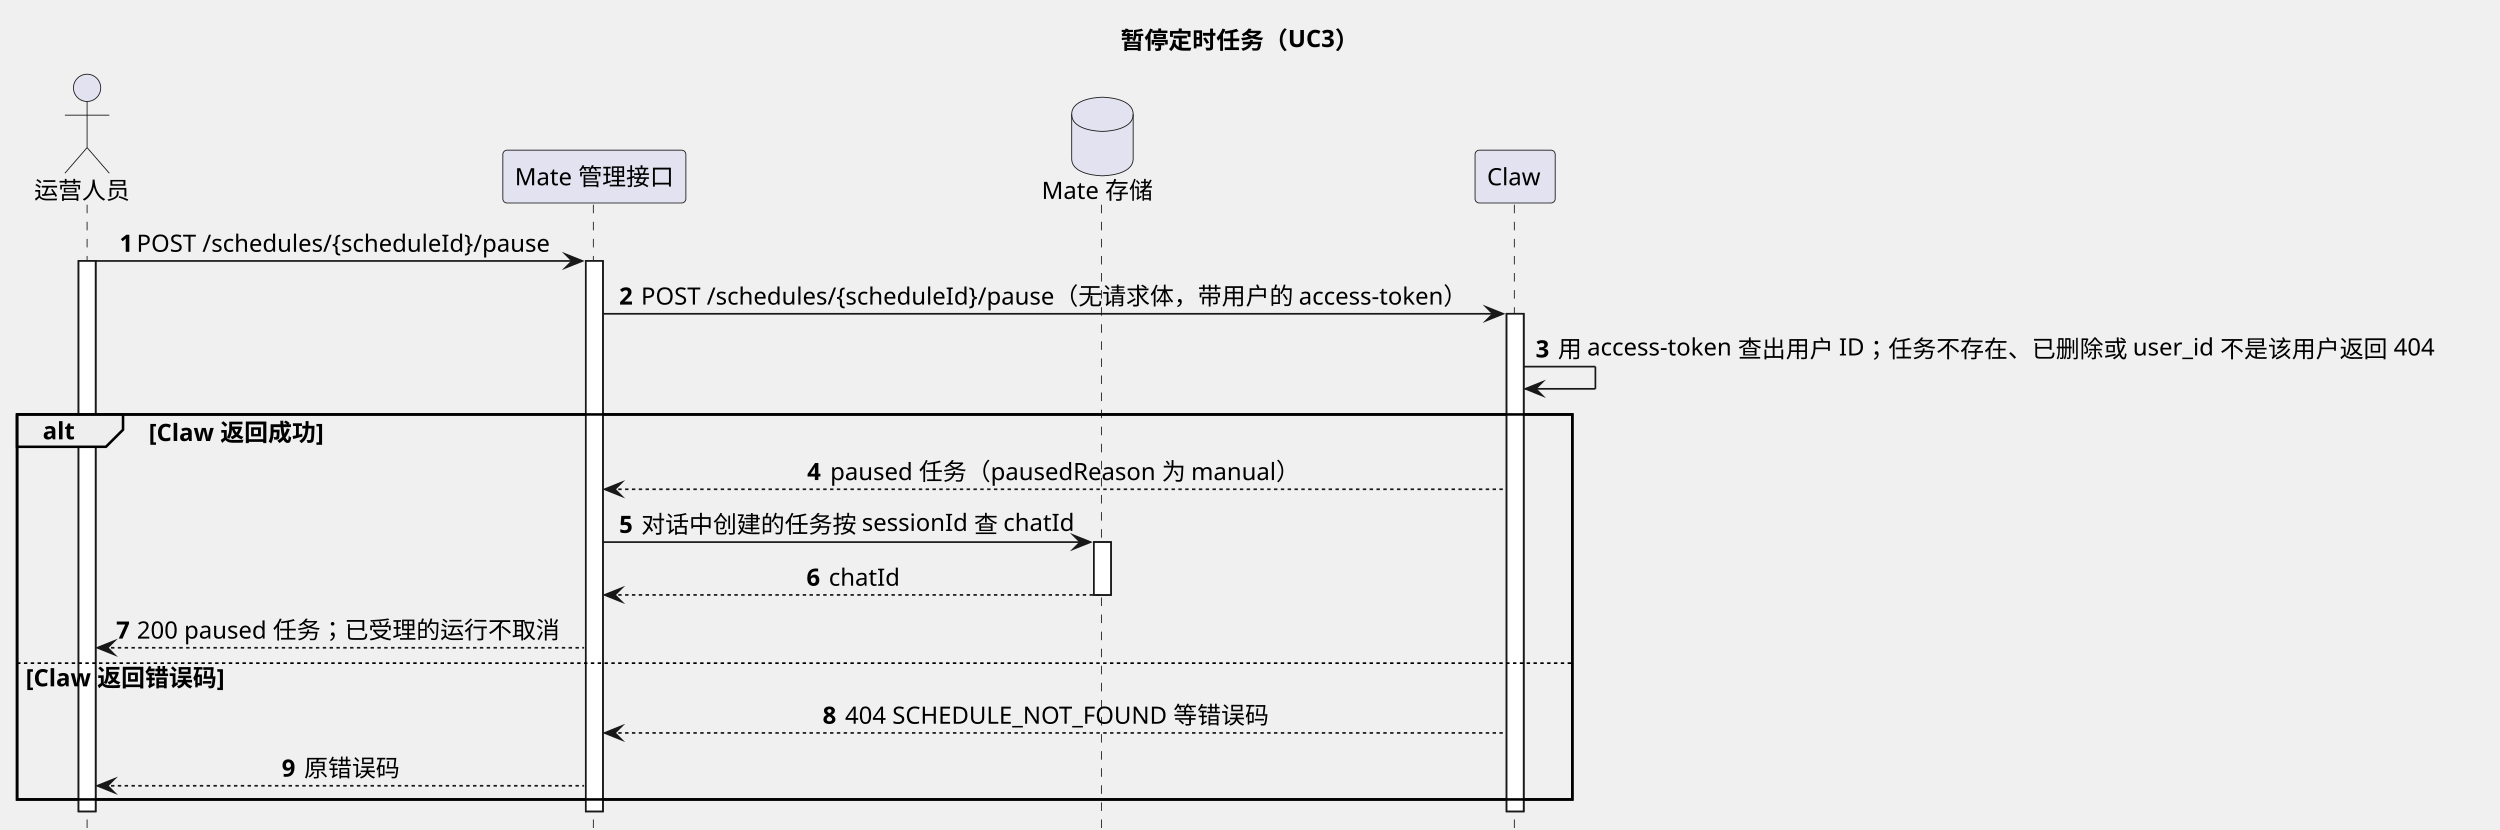
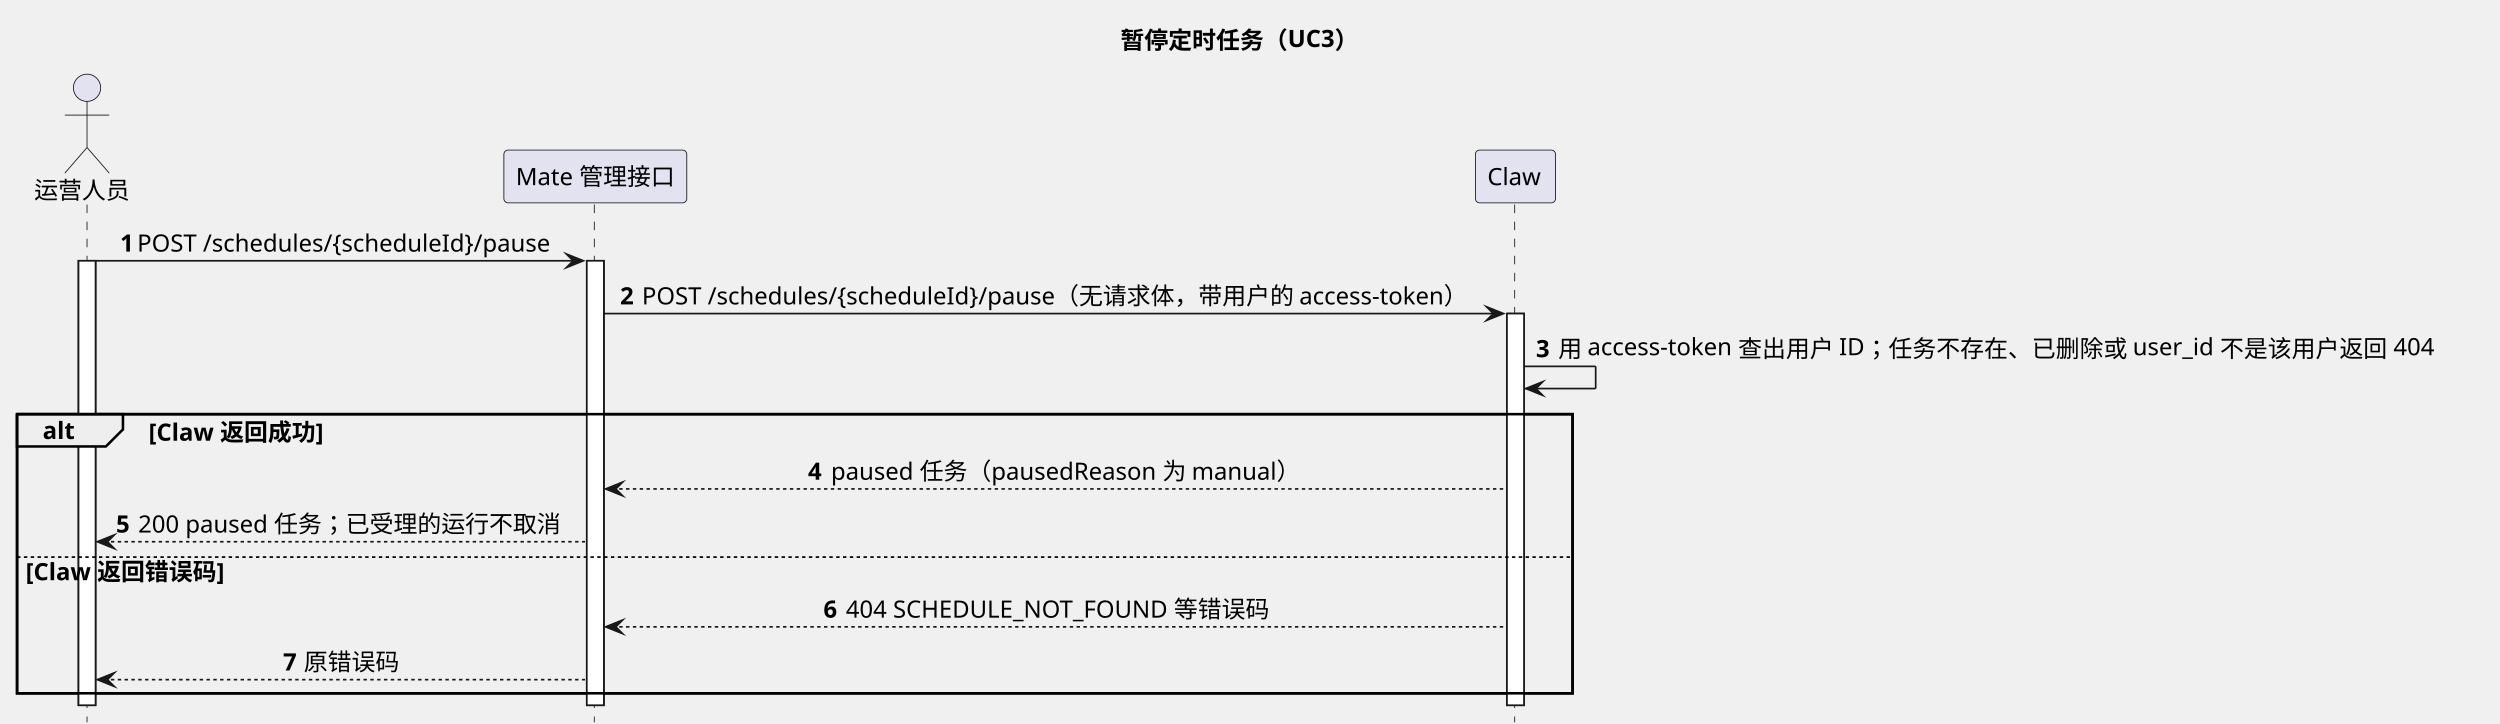
- <svg xmlns="http://www.w3.org/2000/svg" contentStyleType="text/css" data-diagram-type="SEQUENCE" height="486px" preserveAspectRatio="none" style="width:1464px;height:486px;background:#FFFFFF;" version="1.1" viewBox="0 0 1464 486" width="1464px" zoomAndPan="magnify">
+ <svg xmlns="http://www.w3.org/2000/svg" contentStyleType="text/css" data-diagram-type="SEQUENCE" height="424px" preserveAspectRatio="none" style="width:1465px;height:424px;background:#FFFFFF;" version="1.1" viewBox="0 0 1465 424" width="1465px" zoomAndPan="magnify">
  <defs />
  <g>
-     <g class="title" data-source-line="363">
-       <text fill="#000000" font-family="sans-serif" font-size="14" font-weight="700" lengthAdjust="spacing" textLength="145.141" x="656.173" y="28.562">暂停定时任务（UC3）</text>
+     <g class="title" data-source-line="345">
+       <text fill="#000000" font-family="sans-serif" font-size="14" font-weight="700" lengthAdjust="spacing" textLength="145.141" x="656.576" y="28.562">暂停定时任务（UC3）</text>
    </g>
    <g>
-       <rect fill="#FFFFFF" height="322.334" style="stroke:#181818;stroke-width:1;" width="10" x="46" y="152.818" />
+       <rect fill="#FFFFFF" height="260.455" style="stroke:#181818;stroke-width:1;" width="10" x="46" y="152.818" />
    </g>
    <g>
-       <rect fill="#FFFFFF" height="322.334" style="stroke:#181818;stroke-width:1;" width="10" x="343.055" y="152.818" />
+       <rect fill="#FFFFFF" height="260.455" style="stroke:#181818;stroke-width:1;" width="10" x="343.861" y="152.818" />
    </g>
    <g>
-       <rect fill="#FFFFFF" height="30.939" style="stroke:#181818;stroke-width:1;" width="10" x="640.585" y="317.455" />
+       <rect fill="#FFFFFF" height="229.516" style="stroke:#181818;stroke-width:1;" width="10" x="883.069" y="183.758" />
    </g>
-     <g>
-       <rect fill="#FFFFFF" height="291.394" style="stroke:#181818;stroke-width:1;" width="10" x="882.263" y="183.758" />
-     </g>
-     <rect fill="none" height="225.455" style="stroke:#000000;stroke-width:1.5;" width="910.731" x="10" y="242.697" />
-     <g class="participant-lifeline" data-entity-uid="part1" data-qualified-name="Operator" data-source-line="368" id="part1-lifeline">
+     <rect fill="none" height="163.576" style="stroke:#000000;stroke-width:1.5;" width="911.537" x="10" y="242.697" />
+     <g class="participant-lifeline" data-entity-uid="part1" data-qualified-name="Operator" data-source-line="350" id="part1-lifeline">
      <g>
-         <rect fill="#000000" fill-opacity="0" height="365.273" width="8" x="47" y="119.879" />
-         <line style="stroke:#181818;stroke-width:0.5;stroke-dasharray:5,5;" x1="51" x2="51" y1="119.879" y2="485.152" />
+         <rect fill="#000000" fill-opacity="0" height="303.394" width="8" x="47" y="119.879" />
+         <line style="stroke:#181818;stroke-width:0.5;stroke-dasharray:5,5;" x1="51" x2="51" y1="119.879" y2="423.273" />
      </g>
    </g>
-     <g class="participant-lifeline" data-entity-uid="part2" data-qualified-name="Mate" data-source-line="369" id="part2-lifeline">
+     <g class="participant-lifeline" data-entity-uid="part2" data-qualified-name="Mate" data-source-line="351" id="part2-lifeline">
      <g>
-         <rect fill="#000000" fill-opacity="0" height="365.273" width="8" x="344.055" y="119.879" />
-         <line style="stroke:#181818;stroke-width:0.5;stroke-dasharray:5,5;" x1="347.461" x2="347.461" y1="119.879" y2="485.152" />
+         <rect fill="#000000" fill-opacity="0" height="303.394" width="8" x="344.861" y="119.879" />
+         <line style="stroke:#181818;stroke-width:0.5;stroke-dasharray:5,5;" x1="348.268" x2="348.268" y1="119.879" y2="423.273" />
      </g>
    </g>
-     <g class="participant-lifeline" data-entity-uid="part3" data-qualified-name="MateStore" data-source-line="370" id="part3-lifeline">
+     <g class="participant-lifeline" data-entity-uid="part3" data-qualified-name="Claw" data-source-line="352" id="part3-lifeline">
      <g>
-         <rect fill="#000000" fill-opacity="0" height="365.273" width="8" x="641.585" y="119.879" />
-         <line style="stroke:#181818;stroke-width:0.5;stroke-dasharray:5,5;" x1="644.991" x2="644.991" y1="119.879" y2="485.152" />
+         <rect fill="#000000" fill-opacity="0" height="303.394" width="8" x="884.069" y="119.879" />
+         <line style="stroke:#181818;stroke-width:0.5;stroke-dasharray:5,5;" x1="887.602" x2="887.602" y1="119.879" y2="423.273" />
      </g>
    </g>
-     <g class="participant-lifeline" data-entity-uid="part4" data-qualified-name="Claw" data-source-line="371" id="part4-lifeline">
-       <g>
-         <rect fill="#000000" fill-opacity="0" height="365.273" width="8" x="883.263" y="119.879" />
-         <line style="stroke:#181818;stroke-width:0.5;stroke-dasharray:5,5;" x1="886.795" x2="886.795" y1="119.879" y2="485.152" />
-       </g>
-     </g>
-     <g class="participant participant-head" data-entity-uid="part1" data-qualified-name="Operator" data-source-line="368" id="part1-head">
+     <g class="participant participant-head" data-entity-uid="part1" data-qualified-name="Operator" data-source-line="350" id="part1-head">
      <text fill="#000000" font-family="sans-serif" font-size="14" lengthAdjust="spacing" textLength="56" x="20" y="116.502">运营人员</text>
      <ellipse cx="51" cy="51.44" fill="#E2E2F0" rx="8" ry="8" style="stroke:#181818;stroke-width:0.5;" />
      <path d="M51,59.44 L51,86.439 M38,67.439 L64,67.439 M51,86.439 L38,101.439 M51,86.439 L64,101.439" fill="none" style="stroke:#181818;stroke-width:0.5;" />
    </g>
-     <g class="participant participant-head" data-entity-uid="part2" data-qualified-name="Mate" data-source-line="369" id="part2-head">
-       <rect fill="#E2E2F0" height="30.939" rx="2.5" ry="2.5" style="stroke:#181818;stroke-width:0.5;" width="107.188" x="294.461" y="87.939" />
-       <text fill="#000000" font-family="sans-serif" font-size="14" lengthAdjust="spacing" textLength="93.188" x="301.461" y="108.502">Mate 管理接口</text>
+     <g class="participant participant-head" data-entity-uid="part2" data-qualified-name="Mate" data-source-line="351" id="part2-head">
+       <rect fill="#E2E2F0" height="30.939" rx="2.5" ry="2.5" style="stroke:#181818;stroke-width:0.5;" width="107.188" x="295.268" y="87.939" />
+       <text fill="#000000" font-family="sans-serif" font-size="14" lengthAdjust="spacing" textLength="93.188" x="302.268" y="108.502">Mate 管理接口</text>
    </g>
-     <g class="participant participant-head" data-entity-uid="part3" data-qualified-name="MateStore" data-source-line="370" id="part3-head">
-       <text fill="#000000" font-family="sans-serif" font-size="14" lengthAdjust="spacing" textLength="65.188" x="609.991" y="116.502">Mate 存储</text>
-       <path d="M627.585,66.939 C627.585,56.94 645.585,56.94 645.585,56.94 C645.585,56.94 663.585,56.94 663.585,66.939 L663.585,92.939 C663.585,102.939 645.585,102.939 645.585,102.939 C645.585,102.939 627.585,102.939 627.585,92.939 L627.585,66.939" fill="#E2E2F0" style="stroke:#181818;stroke-width:0.5;" />
-       <path d="M627.585,66.939 C627.585,76.939 645.585,76.939 645.585,76.939 C645.585,76.939 663.585,76.939 663.585,66.939" fill="none" style="stroke:#181818;stroke-width:0.5;" />
-     </g>
-     <g class="participant participant-head" data-entity-uid="part4" data-qualified-name="Claw" data-source-line="371" id="part4-head">
-       <rect fill="#E2E2F0" height="30.939" rx="2.5" ry="2.5" style="stroke:#181818;stroke-width:0.5;" width="46.935" x="863.795" y="87.939" />
-       <text fill="#000000" font-family="sans-serif" font-size="14" lengthAdjust="spacing" textLength="32.935" x="870.795" y="108.502">Claw</text>
+     <g class="participant participant-head" data-entity-uid="part3" data-qualified-name="Claw" data-source-line="352" id="part3-head">
+       <rect fill="#E2E2F0" height="30.939" rx="2.5" ry="2.5" style="stroke:#181818;stroke-width:0.5;" width="46.935" x="864.602" y="87.939" />
+       <text fill="#000000" font-family="sans-serif" font-size="14" lengthAdjust="spacing" textLength="32.935" x="871.602" y="108.502">Claw</text>
    </g>
    <g>
-       <rect fill="#FFFFFF" height="322.334" style="stroke:#181818;stroke-width:1;" width="10" x="46" y="152.818" />
+       <rect fill="#FFFFFF" height="260.455" style="stroke:#181818;stroke-width:1;" width="10" x="46" y="152.818" />
    </g>
    <g>
-       <rect fill="#FFFFFF" height="322.334" style="stroke:#181818;stroke-width:1;" width="10" x="343.055" y="152.818" />
+       <rect fill="#FFFFFF" height="260.455" style="stroke:#181818;stroke-width:1;" width="10" x="343.861" y="152.818" />
    </g>
    <g>
-       <rect fill="#FFFFFF" height="30.939" style="stroke:#181818;stroke-width:1;" width="10" x="640.585" y="317.455" />
+       <rect fill="#FFFFFF" height="229.516" style="stroke:#181818;stroke-width:1;" width="10" x="883.069" y="183.758" />
    </g>
-     <g>
-       <rect fill="#FFFFFF" height="291.394" style="stroke:#181818;stroke-width:1;" width="10" x="882.263" y="183.758" />
+     <g class="message" data-entity-1="part1" data-entity-2="part2" data-source-line="354" id="msg1">
+       <polygon fill="#181818" points="331.861,148.818,341.861,152.818,331.861,156.818,335.861,152.818" style="stroke:#181818;stroke-width:1;stroke-linejoin:miter;stroke-miterlimit:10;" />
+       <line style="stroke:#181818;stroke-width:1;" x1="56" x2="337.861" y1="152.818" y2="152.818" />
+       <text fill="#000000" font-family="sans-serif" font-size="14" font-weight="700" lengthAdjust="spacing" textLength="6.036" x="70.352" y="147.441">1</text>
+       <text fill="#000000" font-family="sans-serif" font-size="14" lengthAdjust="spacing" textLength="249.122" x="80.388" y="147.441">POST /schedules/{scheduleId}/pause</text>
    </g>
-     <g class="message" data-entity-1="part1" data-entity-2="part2" data-source-line="373" id="msg1">
-       <polygon fill="#181818" points="331.055,148.818,341.055,152.818,331.055,156.818,335.055,152.818" style="stroke:#181818;stroke-width:1;stroke-linejoin:miter;stroke-miterlimit:10;" />
-       <line style="stroke:#181818;stroke-width:1;" x1="56" x2="337.055" y1="152.818" y2="152.818" />
-       <text fill="#000000" font-family="sans-serif" font-size="14" font-weight="700" lengthAdjust="spacing" textLength="6.036" x="69.948" y="147.441">1</text>
-       <text fill="#000000" font-family="sans-serif" font-size="14" lengthAdjust="spacing" textLength="249.122" x="79.984" y="147.441">POST /schedules/{scheduleId}/pause</text>
+     <g class="message" data-entity-1="part2" data-entity-2="part3" data-source-line="356" id="msg2">
+       <polygon fill="#181818" points="871.069,179.758,881.069,183.758,871.069,187.758,875.069,183.758" style="stroke:#181818;stroke-width:1;stroke-linejoin:miter;stroke-miterlimit:10;" />
+       <line style="stroke:#181818;stroke-width:1;" x1="353.861" x2="877.069" y1="183.758" y2="183.758" />
+       <text fill="#000000" font-family="sans-serif" font-size="14" font-weight="700" lengthAdjust="spacing" textLength="8.818" x="363.361" y="178.381">2</text>
+       <text fill="#000000" font-family="sans-serif" font-size="14" lengthAdjust="spacing" textLength="497.39" x="376.18" y="178.381">POST /schedules/{scheduleId}/pause（无请求体，带用户的 access-token）</text>
    </g>
-     <g class="message" data-entity-1="part2" data-entity-2="part4" data-source-line="375" id="msg2">
-       <polygon fill="#181818" points="870.263,179.758,880.263,183.758,870.263,187.758,874.263,183.758" style="stroke:#181818;stroke-width:1;stroke-linejoin:miter;stroke-miterlimit:10;" />
-       <line style="stroke:#181818;stroke-width:1;" x1="353.055" x2="876.263" y1="183.758" y2="183.758" />
-       <text fill="#000000" font-family="sans-serif" font-size="14" font-weight="700" lengthAdjust="spacing" textLength="8.818" x="362.555" y="178.381">2</text>
-       <text fill="#000000" font-family="sans-serif" font-size="14" lengthAdjust="spacing" textLength="497.39" x="375.373" y="178.381">POST /schedules/{scheduleId}/pause（无请求体，带用户的 access-token）</text>
-     </g>
-     <g class="message" data-entity-1="part4" data-entity-2="part4" data-source-line="376" id="msg3">
-       <line style="stroke:#181818;stroke-width:1;" x1="892.263" x2="934.263" y1="214.697" y2="214.697" />
-       <line style="stroke:#181818;stroke-width:1;" x1="934.263" x2="934.263" y1="214.697" y2="227.697" />
-       <line style="stroke:#181818;stroke-width:1;" x1="893.263" x2="934.263" y1="227.697" y2="227.697" />
-       <polygon fill="#181818" points="903.263,223.697,893.263,227.697,903.263,231.697,899.263,227.697" style="stroke:#181818;stroke-width:1;stroke-linejoin:miter;stroke-miterlimit:10;" />
-       <text fill="#000000" font-family="sans-serif" font-size="14" font-weight="700" lengthAdjust="spacing" textLength="9.037" x="899.263" y="209.32">3</text>
-       <text fill="#000000" font-family="sans-serif" font-size="14" lengthAdjust="spacing" textLength="524.187" x="912.3" y="209.32">用 access-token 查出用户 ID；任务不存在、已删除或 user_id 不是该用户返回 404</text>
+     <g class="message" data-entity-1="part3" data-entity-2="part3" data-source-line="357" id="msg3">
+       <line style="stroke:#181818;stroke-width:1;" x1="893.069" x2="935.069" y1="214.697" y2="214.697" />
+       <line style="stroke:#181818;stroke-width:1;" x1="935.069" x2="935.069" y1="214.697" y2="227.697" />
+       <line style="stroke:#181818;stroke-width:1;" x1="894.069" x2="935.069" y1="227.697" y2="227.697" />
+       <polygon fill="#181818" points="904.069,223.697,894.069,227.697,904.069,231.697,900.069,227.697" style="stroke:#181818;stroke-width:1;stroke-linejoin:miter;stroke-miterlimit:10;" />
+       <text fill="#000000" font-family="sans-serif" font-size="14" font-weight="700" lengthAdjust="spacing" textLength="9.037" x="900.069" y="209.32">3</text>
+       <text fill="#000000" font-family="sans-serif" font-size="14" lengthAdjust="spacing" textLength="524.187" x="913.106" y="209.32">用 access-token 查出用户 ID；任务不存在、已删除或 user_id 不是该用户返回 404</text>
    </g>
    <path d="M10,242.697 L72.049,242.697 L72.049,251.637 L62.049,261.637 L10,261.637 L10,242.697" fill="#EEEEEE" style="stroke:#000000;stroke-width:1.5;" />
-     <rect fill="none" height="225.455" style="stroke:#000000;stroke-width:1.5;" width="910.731" x="10" y="242.697" />
+     <rect fill="none" height="163.576" style="stroke:#000000;stroke-width:1.5;" width="911.537" x="10" y="242.697" />
    <text fill="#000000" font-family="sans-serif" font-size="14" font-weight="700" lengthAdjust="spacing" textLength="17.049" x="25" y="257.26">alt</text>
    <text fill="#000000" font-family="sans-serif" font-size="14" font-weight="700" lengthAdjust="spacing" textLength="105.8" x="87.049" y="258.26">[Claw 返回成功]</text>
-     <g class="message" data-entity-1="part4" data-entity-2="part2" data-source-line="378" id="msg4">
-       <polygon fill="#181818" points="364.055,282.516,354.055,286.516,364.055,290.516,360.055,286.516" style="stroke:#181818;stroke-width:1;stroke-linejoin:miter;stroke-miterlimit:10;" />
-       <line style="stroke:#181818;stroke-width:1;stroke-dasharray:2,2;" x1="358.055" x2="881.263" y1="286.516" y2="286.516" />
-       <text fill="#000000" font-family="sans-serif" font-size="14" font-weight="700" lengthAdjust="spacing" textLength="9.468" x="472.675" y="281.139">4</text>
-       <text fill="#000000" font-family="sans-serif" font-size="14" lengthAdjust="spacing" textLength="276.5" x="486.143" y="281.139">paused 任务（pausedReason 为 manual）</text>
+     <g class="message" data-entity-1="part3" data-entity-2="part2" data-source-line="359" id="msg4">
+       <polygon fill="#181818" points="364.861,282.516,354.861,286.516,364.861,290.516,360.861,286.516" style="stroke:#181818;stroke-width:1;stroke-linejoin:miter;stroke-miterlimit:10;" />
+       <line style="stroke:#181818;stroke-width:1;stroke-dasharray:2,2;" x1="358.861" x2="882.069" y1="286.516" y2="286.516" />
+       <text fill="#000000" font-family="sans-serif" font-size="14" font-weight="700" lengthAdjust="spacing" textLength="9.468" x="473.481" y="281.139">4</text>
+       <text fill="#000000" font-family="sans-serif" font-size="14" lengthAdjust="spacing" textLength="276.5" x="486.949" y="281.139">paused 任务（pausedReason 为 manual）</text>
    </g>
-     <g class="message" data-entity-1="part2" data-entity-2="part3" data-source-line="379" id="msg5">
-       <polygon fill="#181818" points="628.585,313.455,638.585,317.455,628.585,321.455,632.585,317.455" style="stroke:#181818;stroke-width:1;stroke-linejoin:miter;stroke-miterlimit:10;" />
-       <line style="stroke:#181818;stroke-width:1;" x1="353.055" x2="634.585" y1="317.455" y2="317.455" />
-       <text fill="#000000" font-family="sans-serif" font-size="14" font-weight="700" lengthAdjust="spacing" textLength="8.948" x="362.555" y="312.078">5</text>
-       <text fill="#000000" font-family="sans-serif" font-size="14" lengthAdjust="spacing" textLength="255.582" x="375.503" y="312.078">对话中创建的任务按 sessionId 查 chatId</text>
+     <g class="message" data-entity-1="part2" data-entity-2="part1" data-source-line="360" id="msg5">
+       <polygon fill="#181818" points="67,313.455,57,317.455,67,321.455,63,317.455" style="stroke:#181818;stroke-width:1;stroke-linejoin:miter;stroke-miterlimit:10;" />
+       <line style="stroke:#181818;stroke-width:1;stroke-dasharray:2,2;" x1="61" x2="342.861" y1="317.455" y2="317.455" />
+       <text fill="#000000" font-family="sans-serif" font-size="14" font-weight="700" lengthAdjust="spacing" textLength="8.948" x="68" y="312.078">5</text>
+       <text fill="#000000" font-family="sans-serif" font-size="14" lengthAdjust="spacing" textLength="250.913" x="80.948" y="312.078">200 paused 任务；已受理的运行不取消</text>
    </g>
-     <g class="message" data-entity-1="part3" data-entity-2="part2" data-source-line="380" id="msg6">
-       <polygon fill="#181818" points="364.055,344.394,354.055,348.394,364.055,352.394,360.055,348.394" style="stroke:#181818;stroke-width:1;stroke-linejoin:miter;stroke-miterlimit:10;" />
-       <line style="stroke:#181818;stroke-width:1;stroke-dasharray:2,2;" x1="358.055" x2="644.585" y1="348.394" y2="348.394" />
-       <text fill="#000000" font-family="sans-serif" font-size="14" font-weight="700" lengthAdjust="spacing" textLength="9.092" x="472.249" y="343.018">6</text>
-       <text fill="#000000" font-family="sans-serif" font-size="14" lengthAdjust="spacing" textLength="41.05" x="485.341" y="343.018">chatId</text>
+     <line style="stroke:#000000;stroke-width:1;stroke-dasharray:2,2;" x1="10" x2="921.537" y1="326.455" y2="326.455" />
+     <text fill="#000000" font-family="sans-serif" font-size="14" font-weight="700" lengthAdjust="spacing" textLength="120.237" x="15" y="340.018">[Claw 返回错误码]</text>
+     <g class="message" data-entity-1="part3" data-entity-2="part2" data-source-line="362" id="msg6">
+       <polygon fill="#181818" points="364.861,363.334,354.861,367.334,364.861,371.334,360.861,367.334" style="stroke:#181818;stroke-width:1;stroke-linejoin:miter;stroke-miterlimit:10;" />
+       <line style="stroke:#181818;stroke-width:1;stroke-dasharray:2,2;" x1="358.861" x2="882.069" y1="367.334" y2="367.334" />
+       <text fill="#000000" font-family="sans-serif" font-size="14" font-weight="700" lengthAdjust="spacing" textLength="9.092" x="482.532" y="361.957">6</text>
+       <text fill="#000000" font-family="sans-serif" font-size="14" lengthAdjust="spacing" textLength="258.774" x="495.624" y="361.957">404 SCHEDULE_NOT_FOUND 等错误码</text>
    </g>
-     <g class="message" data-entity-1="part2" data-entity-2="part1" data-source-line="381" id="msg7">
-       <polygon fill="#181818" points="67,375.334,57,379.334,67,383.334,63,379.334" style="stroke:#181818;stroke-width:1;stroke-linejoin:miter;stroke-miterlimit:10;" />
-       <line style="stroke:#181818;stroke-width:1;stroke-dasharray:2,2;" x1="61" x2="342.055" y1="379.334" y2="379.334" />
-       <text fill="#000000" font-family="sans-serif" font-size="14" font-weight="700" lengthAdjust="spacing" textLength="8.142" x="68" y="373.957">7</text>
-       <text fill="#000000" font-family="sans-serif" font-size="14" lengthAdjust="spacing" textLength="250.913" x="80.142" y="373.957">200 paused 任务；已受理的运行不取消</text>
-     </g>
-     <line style="stroke:#000000;stroke-width:1;stroke-dasharray:2,2;" x1="10" x2="920.731" y1="388.334" y2="388.334" />
-     <text fill="#000000" font-family="sans-serif" font-size="14" font-weight="700" lengthAdjust="spacing" textLength="120.237" x="15" y="401.897">[Claw 返回错误码]</text>
-     <g class="message" data-entity-1="part4" data-entity-2="part2" data-source-line="383" id="msg8">
-       <polygon fill="#181818" points="364.055,425.213,354.055,429.213,364.055,433.213,360.055,429.213" style="stroke:#181818;stroke-width:1;stroke-linejoin:miter;stroke-miterlimit:10;" />
-       <line style="stroke:#181818;stroke-width:1;stroke-dasharray:2,2;" x1="358.055" x2="881.263" y1="429.213" y2="429.213" />
-       <text fill="#000000" font-family="sans-serif" font-size="14" font-weight="700" lengthAdjust="spacing" textLength="9.112" x="481.715" y="423.836">8</text>
-       <text fill="#000000" font-family="sans-serif" font-size="14" lengthAdjust="spacing" textLength="258.774" x="494.828" y="423.836">404 SCHEDULE_NOT_FOUND 等错误码</text>
-     </g>
-     <g class="message" data-entity-1="part2" data-entity-2="part1" data-source-line="384" id="msg9">
-       <polygon fill="#181818" points="67,456.152,57,460.152,67,464.152,63,460.152" style="stroke:#181818;stroke-width:1;stroke-linejoin:miter;stroke-miterlimit:10;" />
-       <line style="stroke:#181818;stroke-width:1;stroke-dasharray:2,2;" x1="61" x2="342.055" y1="460.152" y2="460.152" />
-       <text fill="#000000" font-family="sans-serif" font-size="14" font-weight="700" lengthAdjust="spacing" textLength="9.092" x="164.981" y="454.775">9</text>
-       <text fill="#000000" font-family="sans-serif" font-size="14" lengthAdjust="spacing" textLength="56" x="178.073" y="454.775">原错误码</text>
+     <g class="message" data-entity-1="part2" data-entity-2="part1" data-source-line="363" id="msg7">
+       <polygon fill="#181818" points="67,394.273,57,398.273,67,402.273,63,398.273" style="stroke:#181818;stroke-width:1;stroke-linejoin:miter;stroke-miterlimit:10;" />
+       <line style="stroke:#181818;stroke-width:1;stroke-dasharray:2,2;" x1="61" x2="342.861" y1="398.273" y2="398.273" />
+       <text fill="#000000" font-family="sans-serif" font-size="14" font-weight="700" lengthAdjust="spacing" textLength="8.142" x="165.86" y="392.897">7</text>
+       <text fill="#000000" font-family="sans-serif" font-size="14" lengthAdjust="spacing" textLength="56" x="178.001" y="392.897">原错误码</text>
    </g>
  </g>
</svg>
